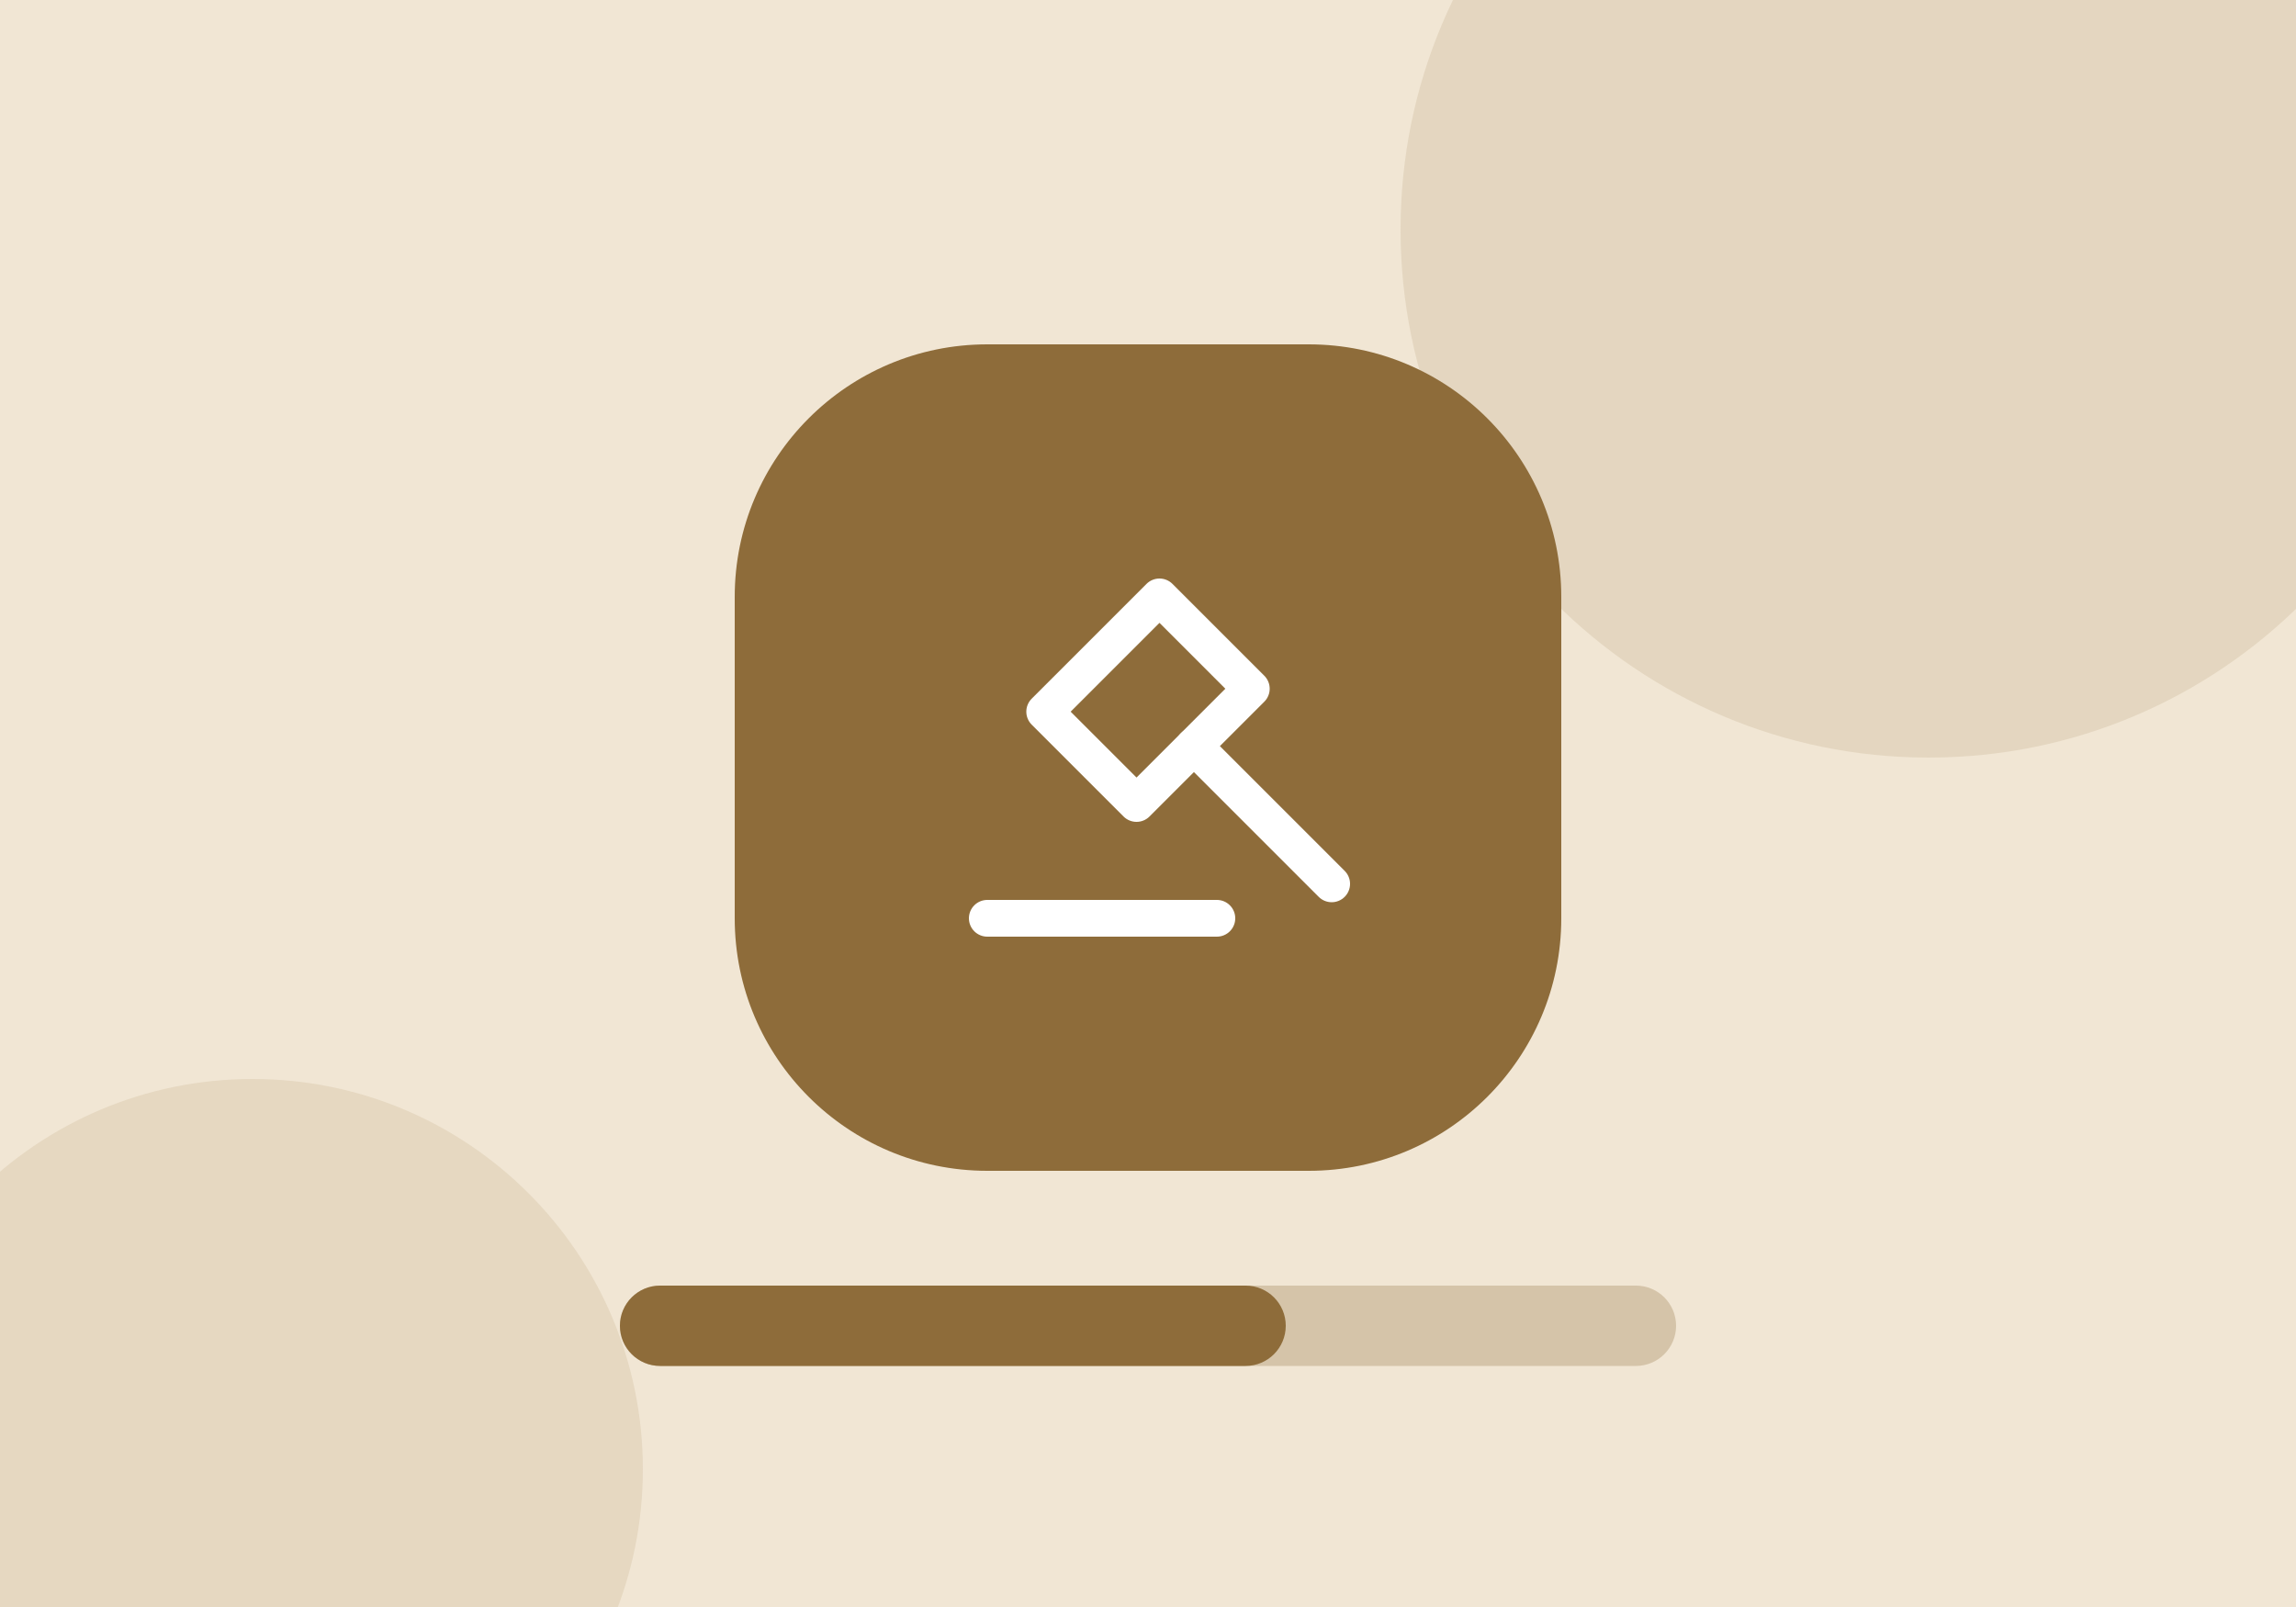
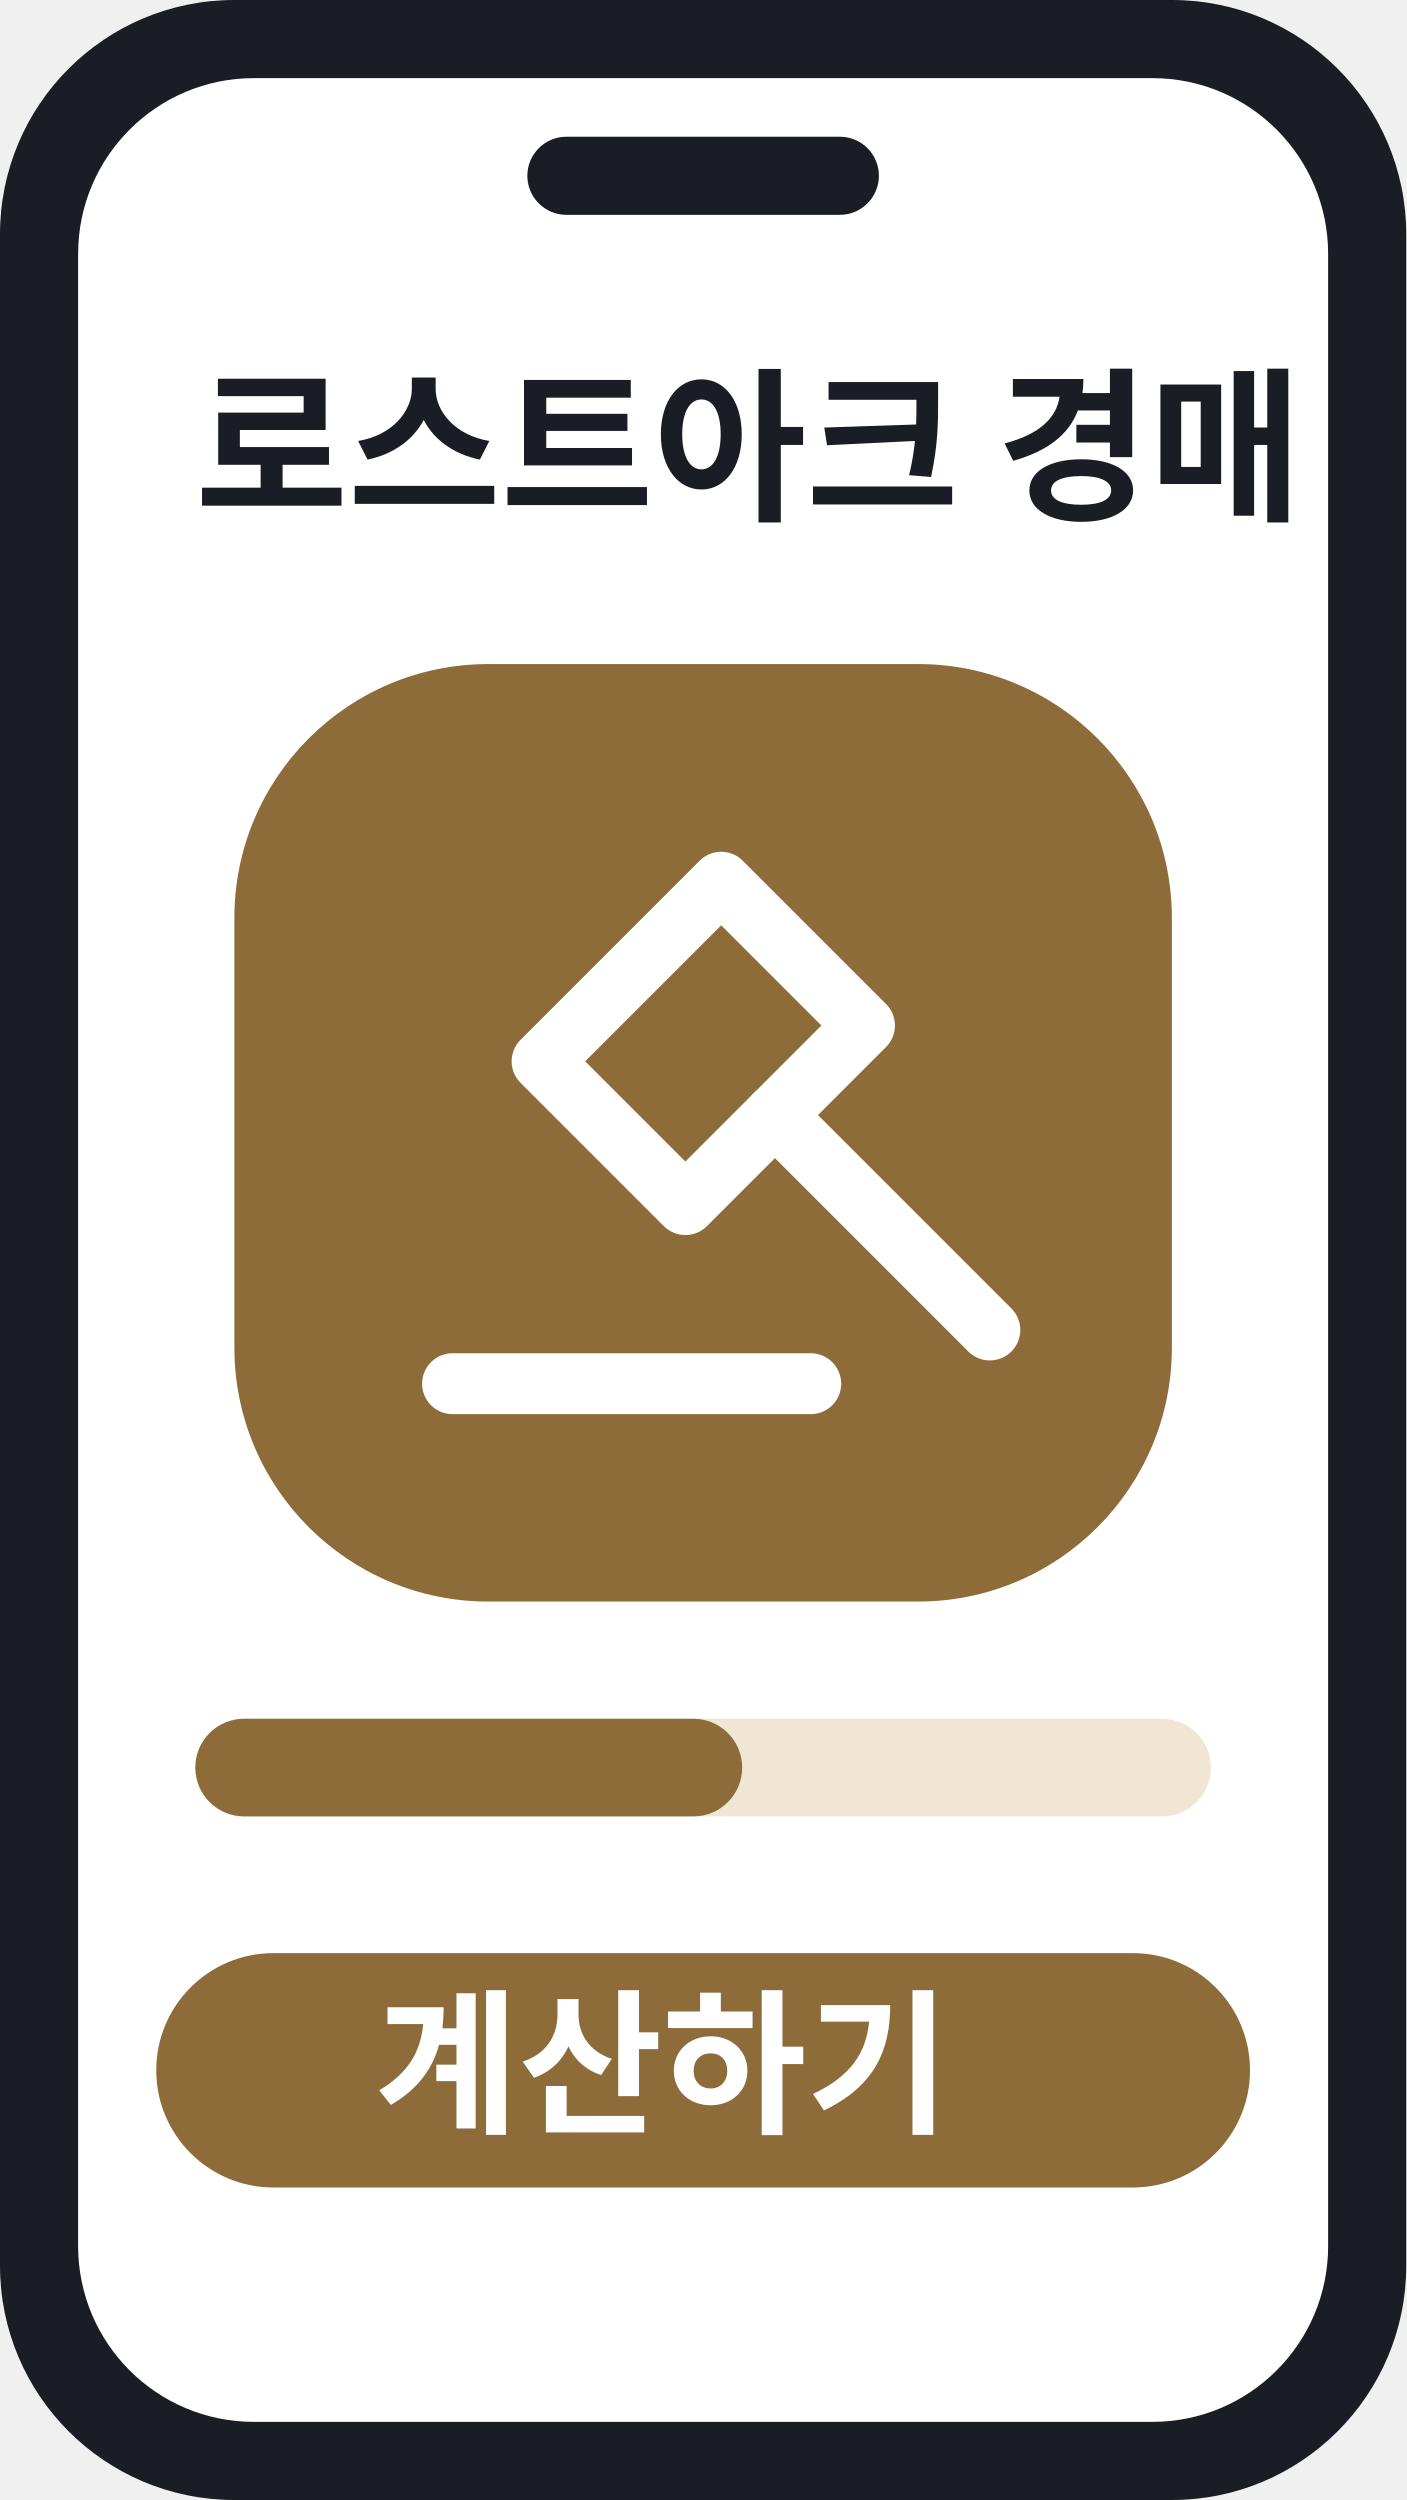
- <svg xmlns="http://www.w3.org/2000/svg" viewBox="0 0 200 140" width="200" height="140">
-   <rect width="200" height="140" fill="#F1E6D4" />
-   <circle cx="168" cy="20" r="46" fill="#8E6C3A" fill-opacity=".13" />
-   <circle cx="22" cy="128" r="34" fill="#8E6C3A" fill-opacity=".12" />
-   <rect x="64" y="30" width="72" height="72" rx="22" fill="#8E6C3A" />
-   <g transform="translate(76 42)" fill="none" stroke="#fff" stroke-width="3.2" stroke-linecap="round" stroke-linejoin="round">
-     <path d="M10 38h20" />
-     <path d="M15 20l10-10 8 8-10 10z" />
-     <path d="M28 23l12 12" />
+ <svg xmlns="http://www.w3.org/2000/svg" viewBox="64.0 6.0 72.0 128.0" width="72" height="128">
+   <g>
+     <rect x="64" y="6" width="72" height="128" rx="12" fill="#1A1D24" />
+     <rect x="68" y="10" width="64" height="120" rx="9" fill="#fff" />
+     <rect x="91.0" y="13" width="18" height="4" rx="2" fill="#1A1D24" />
+     <text x="74" y="32" font-family="Arial,Helvetica,sans-serif" font-size="8.5" font-weight="700" fill="#1A1D24">로스트아크 경매 </text>
+     <rect x="76" y="40" width="48" height="48" rx="13" fill="#8E6C3A" />
+     <g transform="translate(78 42) scale(.917)" fill="none" stroke="#fff" stroke-width="3.4" stroke-linecap="round" stroke-linejoin="round">
+       <path d="M10 38h20" />
+       <path d="M15 20l10-10 8 8-10 10z" />
+       <path d="M28 23l12 12" />
+     </g>
+     <rect x="74" y="94" width="52" height="5" rx="2.5" fill="#F1E6D4" />
+     <rect x="74" y="94" width="28" height="5" rx="2.5" fill="#8E6C3A" />
+     <rect x="72" y="106" width="56" height="12" rx="6" fill="#8E6C3A" />
+     <text x="83.2" y="114.6" font-family="Arial,Helvetica,sans-serif" font-size="8" font-weight="700" fill="#fff">계산하기</text>
  </g>
-   <rect x="54" y="112" width="92" height="7" rx="3.5" fill="#8E6C3A" fill-opacity=".28" />
-   <rect x="54" y="112" width="58" height="7" rx="3.5" fill="#8E6C3A" />
</svg>
